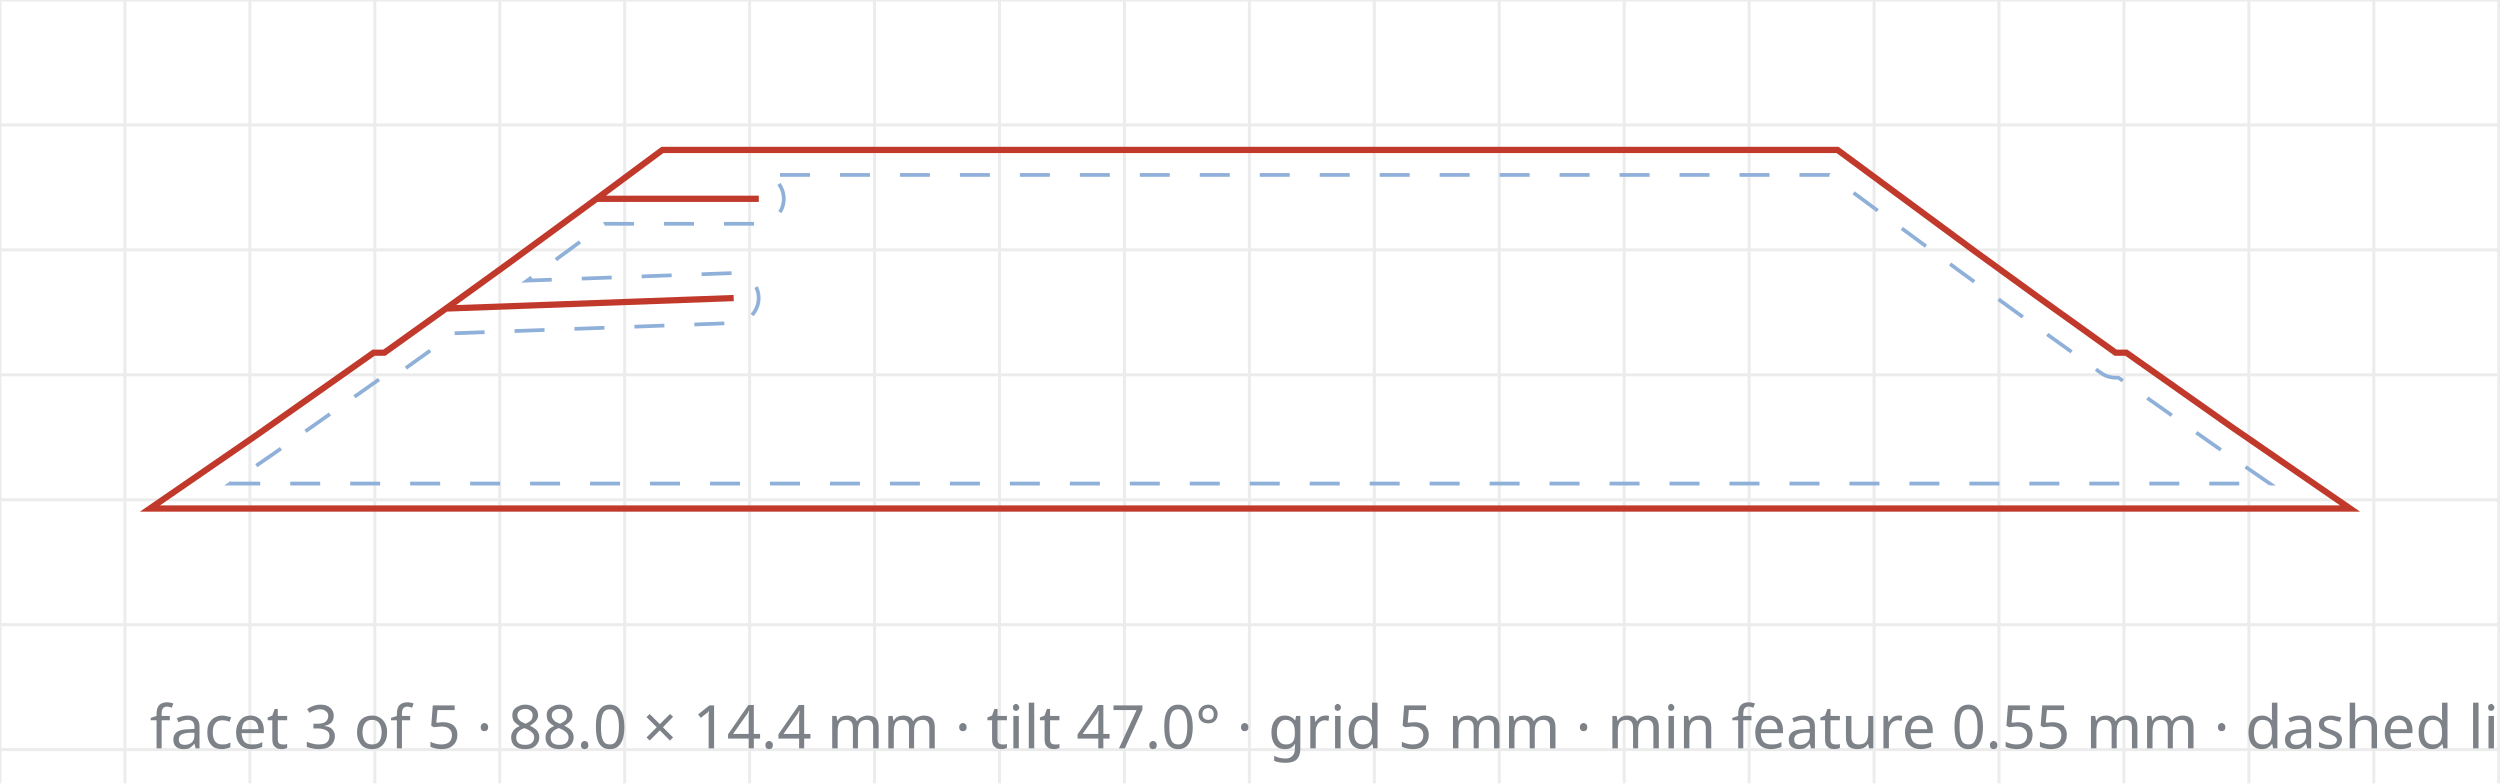
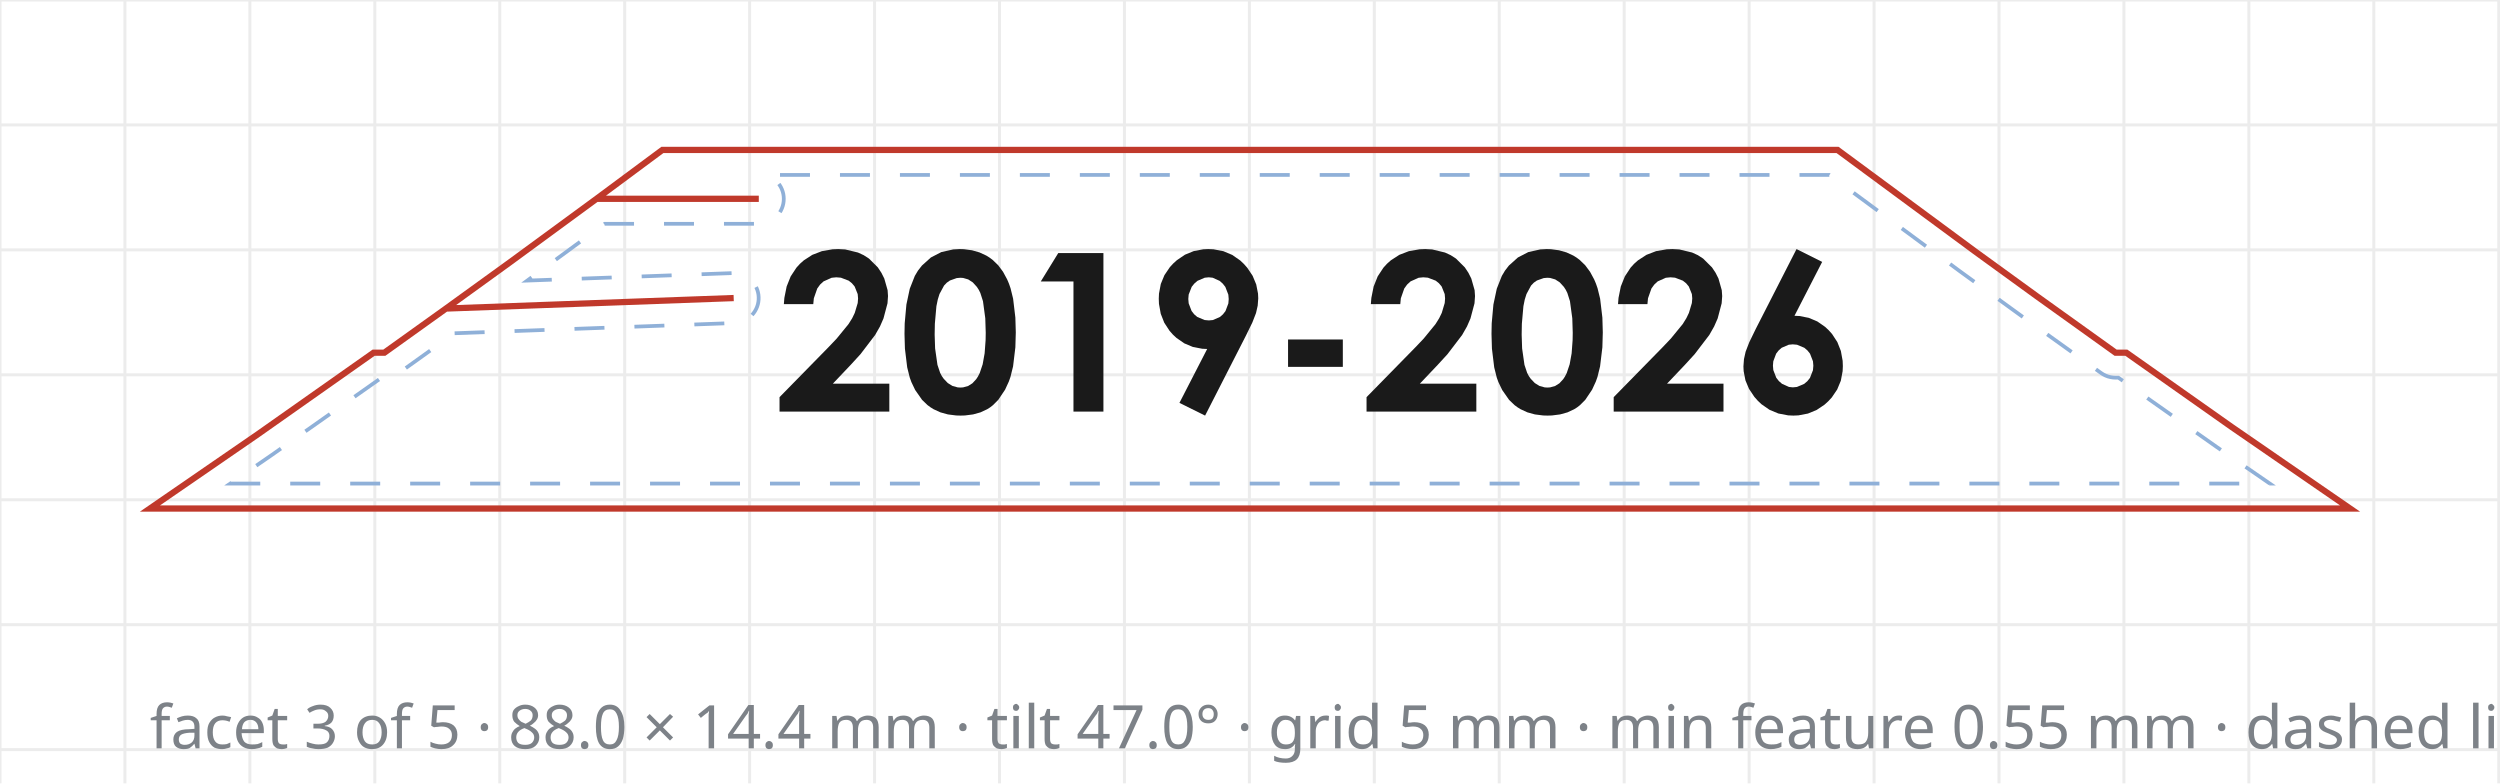
<svg xmlns="http://www.w3.org/2000/svg" width="100.05mm" height="31.35mm" viewBox="0 0 100.05 31.35">
  <g id="template" fill="none" stroke-width="0.12">
    <line x1="0.00" y1="0" x2="0.00" y2="31.35" stroke="#ececec" />
    <line x1="5.00" y1="0" x2="5.00" y2="31.35" stroke="#ececec" />
    <line x1="10.00" y1="0" x2="10.00" y2="31.35" stroke="#ececec" />
    <line x1="15.00" y1="0" x2="15.00" y2="31.35" stroke="#ececec" />
    <line x1="20.00" y1="0" x2="20.00" y2="31.35" stroke="#ececec" />
    <line x1="25.00" y1="0" x2="25.00" y2="31.35" stroke="#ececec" />
    <line x1="30.00" y1="0" x2="30.00" y2="31.35" stroke="#ececec" />
    <line x1="35.00" y1="0" x2="35.00" y2="31.35" stroke="#ececec" />
    <line x1="40.00" y1="0" x2="40.00" y2="31.35" stroke="#ececec" />
    <line x1="45.00" y1="0" x2="45.00" y2="31.35" stroke="#ececec" />
    <line x1="50.00" y1="0" x2="50.00" y2="31.35" stroke="#ececec" />
    <line x1="55.00" y1="0" x2="55.00" y2="31.35" stroke="#ececec" />
    <line x1="60.00" y1="0" x2="60.00" y2="31.35" stroke="#ececec" />
    <line x1="65.00" y1="0" x2="65.00" y2="31.35" stroke="#ececec" />
    <line x1="70.00" y1="0" x2="70.00" y2="31.35" stroke="#ececec" />
    <line x1="75.00" y1="0" x2="75.00" y2="31.35" stroke="#ececec" />
    <line x1="80.00" y1="0" x2="80.00" y2="31.35" stroke="#ececec" />
    <line x1="85.00" y1="0" x2="85.00" y2="31.35" stroke="#ececec" />
    <line x1="90.00" y1="0" x2="90.00" y2="31.35" stroke="#ececec" />
    <line x1="95.00" y1="0" x2="95.00" y2="31.35" stroke="#ececec" />
    <line x1="100.00" y1="0" x2="100.00" y2="31.35" stroke="#ececec" />
    <line x1="0" y1="0.00" x2="100.05" y2="0.00" stroke="#ececec" />
    <line x1="0" y1="5.00" x2="100.05" y2="5.00" stroke="#ececec" />
    <line x1="0" y1="10.00" x2="100.05" y2="10.00" stroke="#ececec" />
    <line x1="0" y1="15.00" x2="100.05" y2="15.00" stroke="#ececec" />
    <line x1="0" y1="20.00" x2="100.05" y2="20.00" stroke="#ececec" />
    <line x1="0" y1="25.00" x2="100.05" y2="25.00" stroke="#ececec" />
    <line x1="0" y1="30.00" x2="100.05" y2="30.00" stroke="#ececec" />
    <path d="M 6.000,20.352 L 10.323,17.376 L 14.952,14.115 L 15.381,14.115 L 17.848,12.348 L 29.362,11.928 L 17.848,12.348 L 20.432,10.479 L 23.871,7.957 L 30.367,7.957 L 23.871,7.957 L 26.509,6.000 L 73.538,6.000 L 79.026,10.050 L 81.516,11.857 L 84.667,14.115 L 85.096,14.115 L 89.298,17.078 L 94.050,20.352 L 6.000,20.352 Z" stroke="#c0392b" stroke-width="0.25" />
    <path d="M 9.215,19.352 L 90.837,19.352 L 88.731,17.901 L 88.722,17.895 L 84.779,15.115 L 84.667,15.115 L 84.563,15.109 L 84.461,15.093 L 84.361,15.067 L 84.264,15.030 L 84.171,14.983 L 84.084,14.927 L 80.934,12.670 L 80.929,12.666 L 78.439,10.859 L 78.432,10.854 L 73.209,7.000 L 30.656,7.000 L 30.657,7.000 L 30.750,7.033 L 30.838,7.075 L 30.922,7.126 L 31.001,7.184 L 31.074,7.250 L 31.140,7.323 L 31.198,7.402 L 31.249,7.486 L 31.291,7.575 L 31.324,7.667 L 31.348,7.762 L 31.362,7.859 L 31.367,7.957 L 31.362,8.055 L 31.348,8.152 L 31.324,8.248 L 31.291,8.340 L 31.249,8.429 L 31.198,8.513 L 31.140,8.592 L 31.074,8.664 L 31.001,8.730 L 30.922,8.789 L 30.838,8.839 L 30.750,8.881 L 30.657,8.914 L 30.562,8.938 L 30.465,8.953 L 30.367,8.957 L 24.198,8.957 L 21.100,11.229 L 29.325,10.929 L 29.423,10.930 L 29.521,10.941 L 29.617,10.961 L 29.711,10.991 L 29.801,11.030 L 29.887,11.077 L 29.968,11.133 L 30.043,11.196 L 30.111,11.266 L 30.172,11.343 L 30.226,11.425 L 30.271,11.512 L 30.308,11.603 L 30.335,11.697 L 30.353,11.794 L 30.361,11.892 L 30.360,11.990 L 30.349,12.087 L 30.329,12.183 L 30.299,12.277 L 30.260,12.367 L 30.213,12.453 L 30.157,12.534 L 30.094,12.609 L 30.024,12.677 L 29.947,12.739 L 29.865,12.792 L 29.778,12.837 L 29.687,12.874 L 29.593,12.901 L 29.496,12.919 L 29.398,12.927 L 18.185,13.337 L 15.963,14.928 L 15.876,14.984 L 15.784,15.030 L 15.687,15.067 L 15.587,15.093 L 15.485,15.109 L 15.381,15.115 L 15.269,15.115 L 10.899,18.193 L 10.890,18.199 L 9.215,19.352 Z" stroke="#8FB0D8" stroke-width="0.15" stroke-dasharray="1.2,1.2" />
    <text x="6.00" y="29.95" font-family="sans-serif" font-size="2.4" fill="#7d8288" stroke="none">facet 3 of 5 · 88.0 × 14.4 mm · tilt 47.0° · grid 5 mm · min feature 0.55 mm · dashed line = 1 mm safe margin</text>
  </g>
  <g id="artwork">
-     </g>
+     <path d="M 40.306,11.181 L 40.378,11.351 L 40.442,11.535 L 40.545,11.954 L 40.635,12.711 L 40.652,13.302 L 40.635,13.899 L 40.543,14.663 L 40.439,15.084 L 40.374,15.268 L 40.223,15.596 L 39.951,16.001 L 39.740,16.213 L 39.626,16.302 L 39.504,16.379 L 39.239,16.503 L 38.943,16.585 L 38.615,16.627 L 38.440,16.632 L 38.265,16.627 L 37.935,16.585 L 37.635,16.502 L 37.362,16.377 L 37.237,16.299 L 37.118,16.211 L 36.901,16.002 L 36.625,15.607 L 36.474,15.291 L 36.409,15.112 L 36.306,14.702 L 36.215,13.952 L 36.198,13.363 L 36.206,12.941 L 36.274,12.188 L 36.409,11.555 L 36.611,11.042 L 36.737,10.831 L 36.895,10.628 L 37.253,10.305 L 37.670,10.089 L 38.146,9.982 L 38.406,9.968 L 38.576,9.973 L 38.899,10.016 L 39.198,10.101 L 39.474,10.229 L 39.602,10.309 L 39.724,10.400 L 39.947,10.615 L 40.141,10.876 L 40.306,11.181 Z M 37.599,11.765 L 37.530,11.987 L 37.475,12.254 L 37.413,12.955 L 37.405,13.389 L 37.423,13.944 L 37.517,14.601 L 37.625,14.924 L 37.692,15.050 L 37.767,15.158 L 37.931,15.330 L 38.117,15.445 L 38.325,15.503 L 38.436,15.510 L 38.543,15.503 L 38.741,15.449 L 38.915,15.340 L 39.067,15.176 L 39.134,15.074 L 39.208,14.931 L 39.326,14.580 L 39.405,14.140 L 39.444,13.612 L 39.449,13.314 L 39.431,12.738 L 39.339,12.055 L 39.232,11.721 L 39.166,11.591 L 39.093,11.480 L 38.932,11.302 L 38.749,11.183 L 38.546,11.124 L 38.436,11.116 L 38.287,11.129 L 38.015,11.226 L 37.892,11.312 L 37.781,11.428 L 37.599,11.765 Z" fill="#1a1a1a" fill-rule="evenodd" />
+     <path d="M 63.798,11.181 L 63.870,11.351 L 63.934,11.535 L 64.037,11.954 L 64.127,12.711 L 64.144,13.302 L 64.127,13.899 L 64.035,14.663 L 63.931,15.084 L 63.866,15.268 L 63.715,15.596 L 63.443,16.001 L 63.232,16.213 L 63.118,16.302 L 62.996,16.379 L 62.731,16.503 L 62.435,16.585 L 62.107,16.627 L 61.932,16.632 L 61.757,16.627 L 61.427,16.585 L 61.126,16.502 L 60.854,16.377 L 60.729,16.299 L 60.610,16.211 L 60.393,16.002 L 60.117,15.607 L 59.966,15.291 L 59.901,15.112 L 59.798,14.702 L 59.707,13.952 L 59.690,13.363 L 59.698,12.941 L 59.766,12.188 L 59.901,11.555 L 60.103,11.042 L 60.229,10.831 L 60.386,10.628 L 60.745,10.305 L 61.162,10.089 L 61.638,9.982 L 61.898,9.968 L 62.068,9.973 L 62.391,10.016 L 62.690,10.101 L 62.966,10.229 L 63.094,10.309 L 63.216,10.400 L 63.439,10.615 L 63.633,10.876 L 63.798,11.181 Z M 61.273,11.428 L 61.091,11.765 L 61.021,11.987 L 60.967,12.254 L 60.905,12.955 L 60.897,13.389 L 60.915,13.944 L 61.009,14.601 L 61.117,14.924 L 61.184,15.050 L 61.259,15.158 L 61.423,15.330 L 61.609,15.445 L 61.817,15.503 L 61.928,15.510 L 62.035,15.503 L 62.233,15.449 L 62.407,15.340 L 62.559,15.176 L 62.626,15.074 L 62.700,14.931 L 62.818,14.580 L 62.897,14.140 L 62.936,13.612 L 62.941,13.314 L 62.923,12.738 L 62.830,12.055 L 62.724,11.721 L 62.658,11.591 L 62.585,11.480 L 62.423,11.302 L 62.241,11.183 L 62.038,11.124 L 61.928,11.116 L 61.779,11.129 L 61.507,11.226 L 61.384,11.312 L 61.273,11.428 Z" fill="#1a1a1a" fill-rule="evenodd" />
+     <path d="M 46.594,12.916 L 46.453,12.557 L 46.382,12.163 L 46.374,11.952 L 46.383,11.748 L 46.455,11.365 L 46.600,11.013 L 46.817,10.693 L 46.953,10.545 L 47.102,10.410 L 47.422,10.193 L 47.773,10.049 L 48.153,9.977 L 48.354,9.968 L 48.564,9.977 L 48.957,10.052 L 49.314,10.202 L 49.636,10.426 L 49.783,10.566 L 49.917,10.718 L 50.131,11.039 L 50.274,11.383 L 50.346,11.749 L 50.355,11.940 L 50.333,12.233 L 50.266,12.528 L 50.120,12.904 L 49.858,13.440 L 48.228,16.632 L 47.201,16.123 L 48.311,13.966 L 48.113,13.957 L 47.739,13.885 L 47.396,13.741 L 47.083,13.524 L 46.938,13.389 L 46.806,13.240 L 46.594,12.916 Z M 48.823,12.685 L 48.944,12.578 L 49.045,12.447 L 49.159,12.143 L 49.173,11.969 L 49.158,11.792 L 49.038,11.482 L 48.933,11.349 L 48.809,11.240 L 48.529,11.114 L 48.374,11.098 L 48.213,11.114 L 47.924,11.238 L 47.798,11.347 L 47.692,11.478 L 47.571,11.788 L 47.556,11.965 L 47.571,12.141 L 47.688,12.447 L 47.791,12.578 L 47.915,12.685 L 48.210,12.808 L 48.380,12.823 L 48.541,12.808 L 48.823,12.685 Z" fill="#1a1a1a" fill-rule="evenodd" />
+     <path d="M 73.318,13.365 L 73.530,13.689 L 73.672,14.047 L 73.743,14.441 L 73.751,14.652 L 73.742,14.855 L 73.670,15.237 L 73.524,15.588 L 73.307,15.908 L 73.170,16.056 L 73.022,16.191 L 72.702,16.407 L 72.353,16.551 L 71.973,16.623 L 71.773,16.632 L 71.562,16.623 L 71.169,16.548 L 70.812,16.398 L 70.490,16.174 L 70.343,16.034 L 70.209,15.882 L 69.995,15.562 L 69.852,15.220 L 69.781,14.856 L 69.772,14.665 L 69.794,14.371 L 69.860,14.075 L 70.006,13.697 L 70.267,13.160 L 71.897,9.968 L 72.923,10.481 L 71.815,12.638 L 72.013,12.647 L 72.386,12.720 L 72.728,12.864 L 73.041,13.081 L 73.186,13.217 L 73.318,13.365 Z M 71.585,13.796 L 71.302,13.918 L 71.181,14.025 L 71.081,14.154 L 70.967,14.459 L 70.953,14.635 L 70.968,14.811 L 71.087,15.119 L 71.192,15.252 L 71.317,15.361 L 71.596,15.486 L 71.750,15.502 L 71.913,15.486 L 72.202,15.364 L 72.329,15.256 L 72.434,15.125 L 72.555,14.815 L 72.570,14.635 L 72.555,14.459 L 72.437,14.154 L 72.334,14.025 L 72.209,13.918 L 71.916,13.796 L 71.746,13.781 L 71.585,13.796 Z" fill="#1a1a1a" fill-rule="evenodd" />
+     <path d="M 32.510,10.198 L 32.893,10.051 L 33.318,9.977 L 33.547,9.968 L 33.827,9.983 L 34.336,10.106 L 34.565,10.212 L 34.776,10.348 L 35.130,10.700 L 35.273,10.916 L 35.389,11.146 L 35.522,11.613 L 35.538,11.849 L 35.518,12.137 L 35.357,12.744 L 35.217,13.065 L 35.023,13.405 L 34.436,14.175 L 34.042,14.605 L 33.330,15.355 L 35.591,15.355 L 35.591,16.472 L 31.197,16.472 L 31.197,15.894 L 33.158,13.893 L 33.484,13.550 L 33.957,12.971 L 34.105,12.735 L 34.208,12.521 L 34.326,12.126 L 34.340,11.944 L 34.325,11.769 L 34.203,11.466 L 34.096,11.338 L 33.966,11.233 L 33.652,11.113 L 33.468,11.098 L 33.283,11.116 L 32.959,11.261 L 32.821,11.388 L 32.707,11.545 L 32.570,11.937 L 32.547,12.172 L 31.370,12.172 L 31.390,11.922 L 31.482,11.464 L 31.643,11.061 L 31.873,10.712 L 32.014,10.557 L 32.169,10.419 L 32.510,10.198 Z" fill="#1a1a1a" fill-rule="evenodd" />
+     <path d="M 56.002,10.198 L 56.385,10.051 L 56.810,9.977 L 57.039,9.968 L 57.319,9.983 L 57.828,10.106 L 58.057,10.212 L 58.268,10.348 L 58.622,10.700 L 58.765,10.916 L 58.881,11.146 L 59.014,11.613 L 59.030,11.849 L 59.010,12.137 L 58.849,12.744 L 58.709,13.065 L 58.515,13.405 L 57.928,14.175 L 57.534,14.605 L 56.822,15.355 L 59.083,15.355 L 59.083,16.472 L 54.689,16.472 L 54.689,15.894 L 56.650,13.893 L 56.976,13.550 L 57.449,12.971 L 57.596,12.735 L 57.700,12.521 L 57.818,12.126 L 57.832,11.944 L 57.817,11.769 L 57.695,11.466 L 57.588,11.338 L 57.458,11.233 L 57.144,11.113 L 56.960,11.098 L 56.774,11.116 L 56.451,11.261 L 56.313,11.388 L 56.199,11.545 L 56.062,11.937 L 56.039,12.172 L 54.861,12.172 L 54.882,11.922 L 54.974,11.464 L 55.135,11.061 L 55.365,10.712 L 55.506,10.557 L 55.661,10.419 L 56.002,10.198 Z" fill="#1a1a1a" fill-rule="evenodd" />
+     <path d="M 65.552,10.419 L 65.893,10.198 L 66.276,10.051 L 66.702,9.977 L 66.930,9.968 L 67.210,9.983 L 67.719,10.106 L 67.949,10.212 L 68.159,10.348 L 68.513,10.700 L 68.657,10.916 L 68.773,11.146 L 68.905,11.613 L 68.922,11.849 L 68.901,12.137 L 68.741,12.744 L 68.600,13.065 L 68.407,13.405 L 67.819,14.175 L 67.426,14.605 L 66.714,15.355 L 68.974,15.355 L 68.974,16.472 L 64.580,16.472 L 64.580,15.894 L 66.541,13.893 L 66.867,13.550 L 67.341,12.971 L 67.488,12.735 L 67.591,12.521 L 67.709,12.126 L 67.724,11.944 L 67.709,11.769 L 67.586,11.466 L 67.480,11.338 L 67.349,11.233 L 67.035,11.113 L 66.852,11.098 L 66.666,11.116 L 66.342,11.261 L 66.205,11.388 L 66.091,11.545 L 65.953,11.937 L 65.930,12.172 L 64.753,12.172 L 64.773,11.922 L 64.865,11.464 L 65.027,11.061 L 65.256,10.712 L 65.397,10.557 L 65.552,10.419 Z" fill="#1a1a1a" fill-rule="evenodd" />
+     <path d="M 42.351,10.128 L 44.159,10.128 L 44.159,16.472 L 42.960,16.472 L 42.960,11.263 L 41.653,11.263 L 42.351,10.128 Z" fill="#1a1a1a" fill-rule="evenodd" />
+     <path d="M 51.548,14.682 L 51.548,13.586 L 53.740,13.586 L 53.740,14.682 L 51.548,14.682 Z" fill="#1a1a1a" fill-rule="evenodd" />
+   </g>
</svg>
